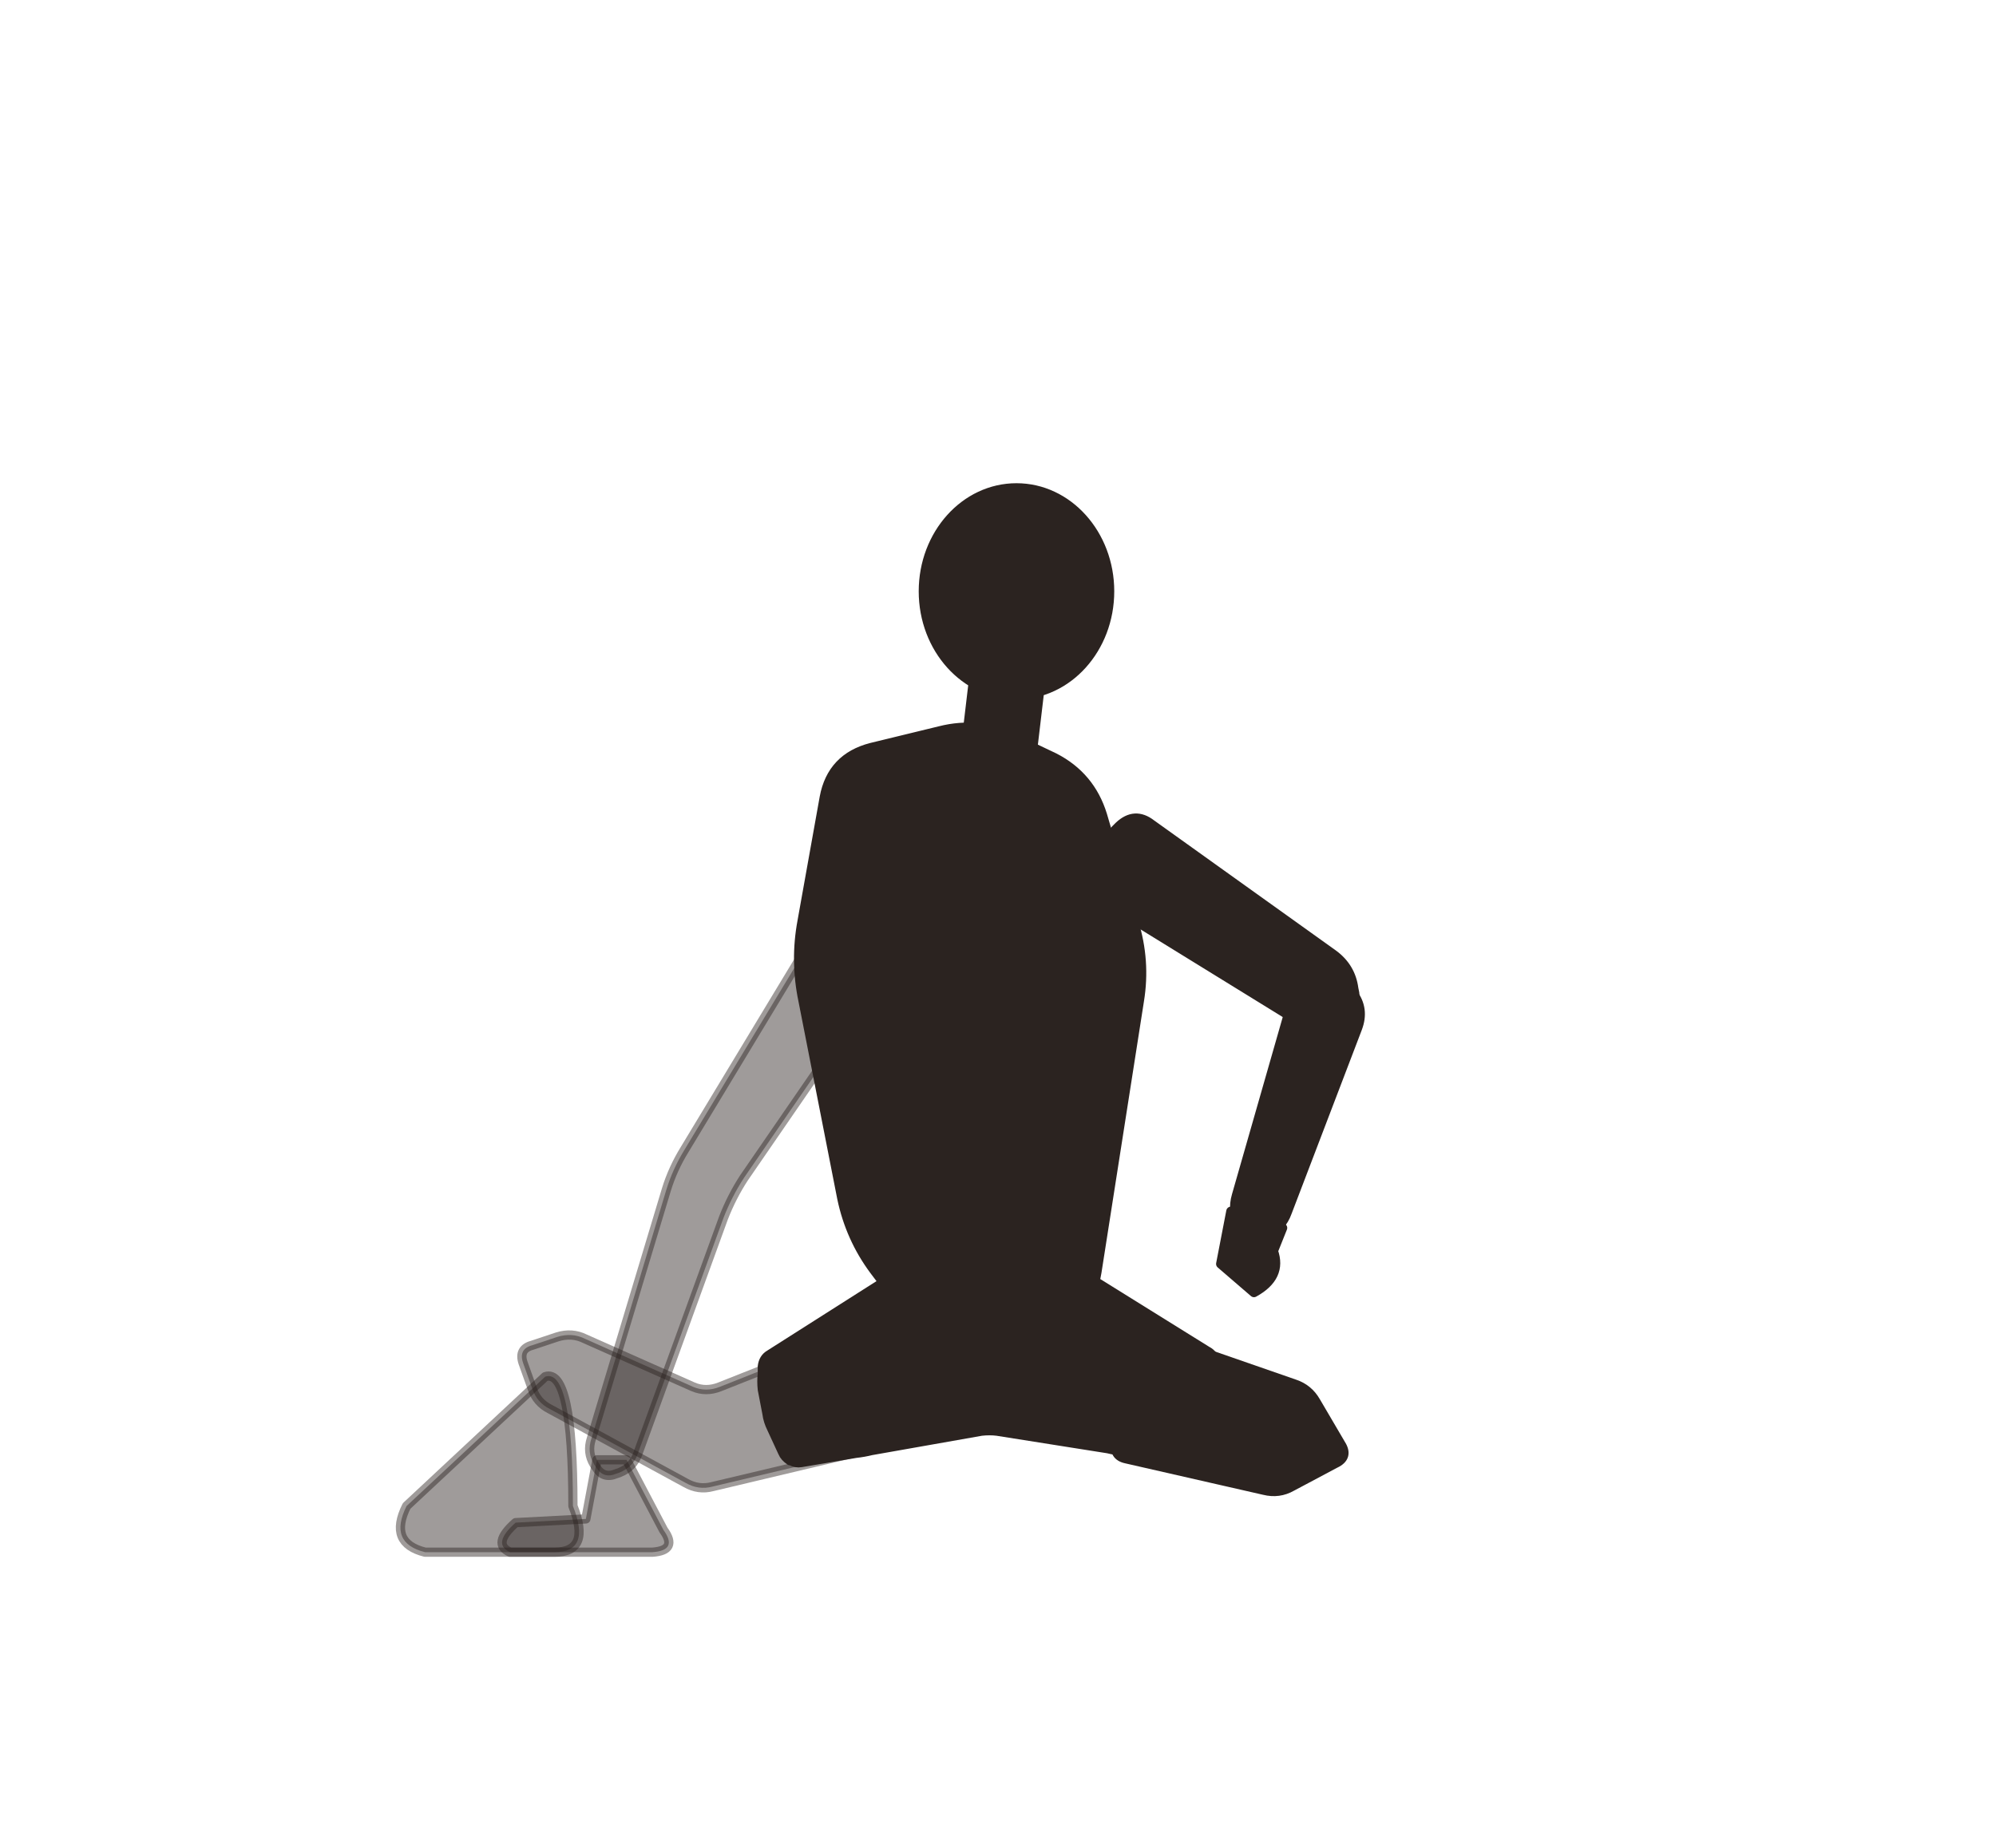
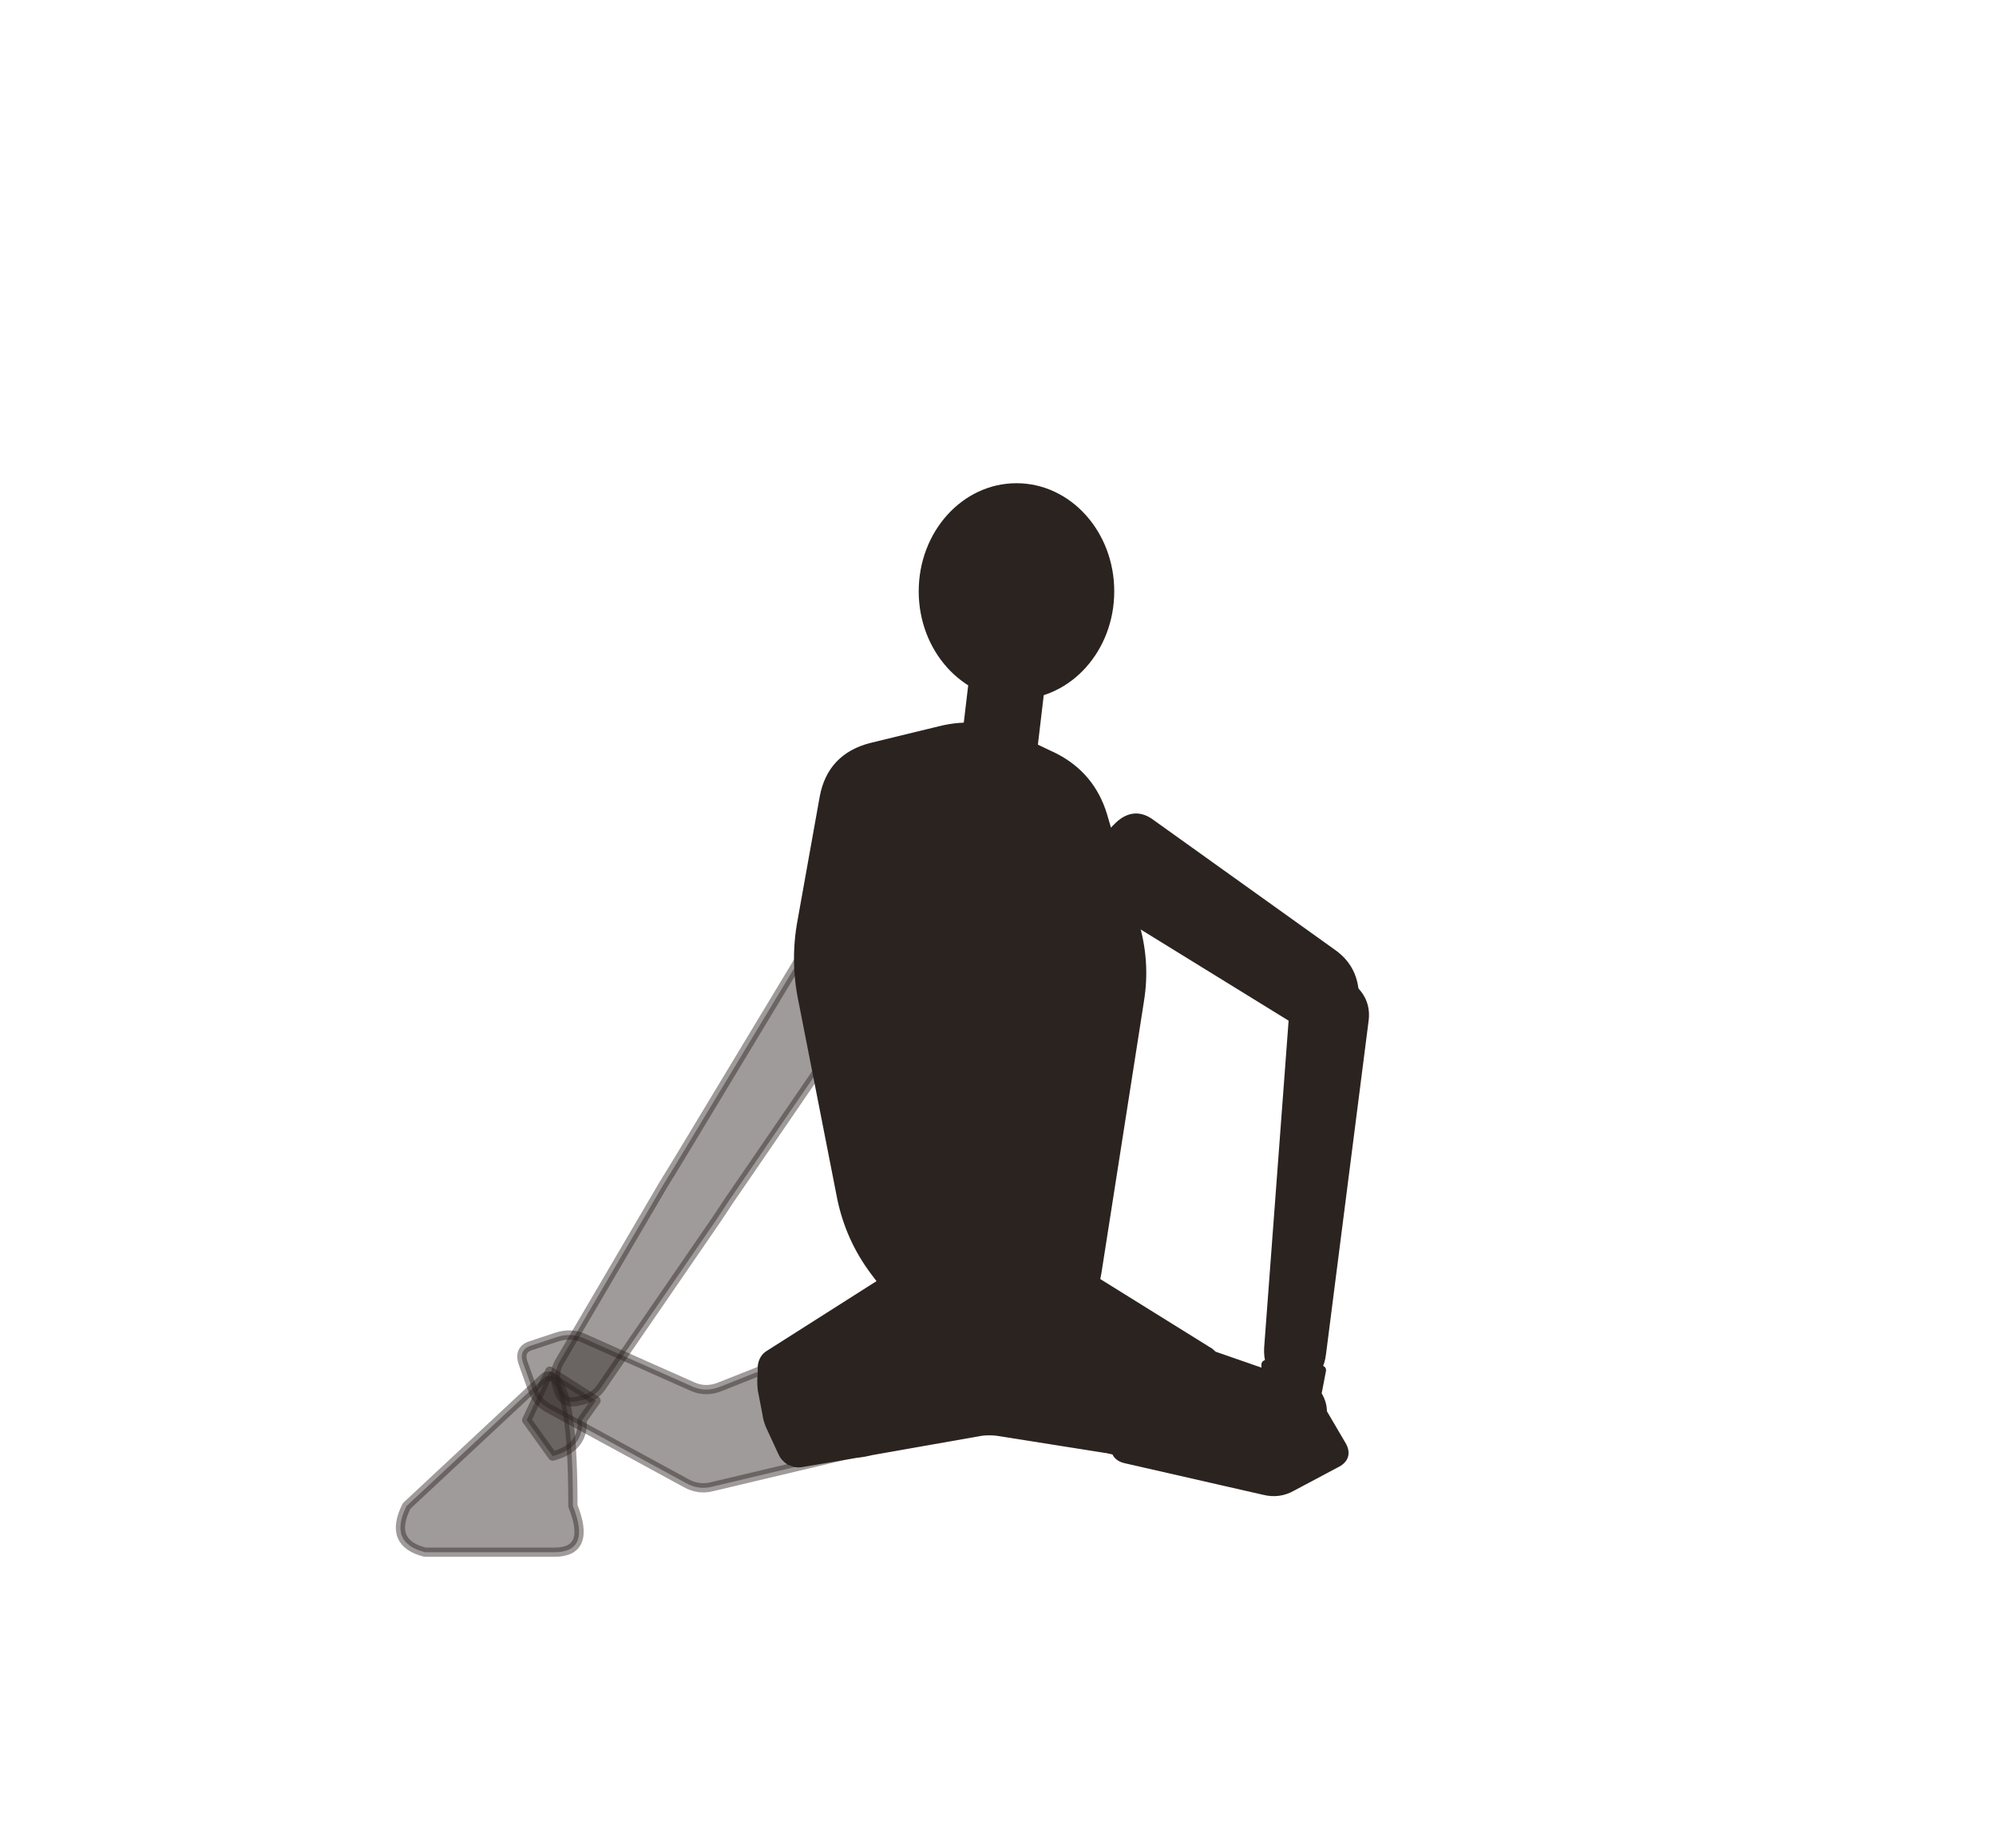
<svg xmlns="http://www.w3.org/2000/svg" viewBox="-8 0 216 200">
  <path d="M 81.5,145.5 L 69.9,150.1 Q 68.4,150.7 67,150.1 L 55.3,144.9 Q 53.9,144.2 52.3,144.7 L 49.6,145.6 Q 48.1,146 48.6,147.5 L 49.6,150.3 Q 50.1,151.8 51.5,152.5 L 66.2,160.5 Q 67.6,161.3 69.1,160.9 L 85.1,157.1 Q 86.6,156.8 86.2,155.2 L 83.5,146.4 Q 83,144.9 81.5,145.5 Z" fill="#2b2320" stroke="#2b2320" stroke-width="1" stroke-linejoin="round" fill-opacity="0.45" stroke-opacity="0.45" />
  <path d="M 54,163 Q 56,168 52,168 L 38,168 Q 34,167 36,163 L 51,149 Q 54,148 54,163 Z" fill="#2b2320" stroke="#2b2320" stroke-width="1" stroke-linejoin="round" fill-opacity="0.45" stroke-opacity="0.45" />
  <path d="M 113.9,157.9 L 128.8,161.3 Q 130.4,161.7 131.8,160.9 L 136.5,158.4 Q 138,157.7 137.1,156.3 L 134.4,151.7 Q 133.6,150.3 132.1,149.8 L 117.7,144.8 Q 116.2,144.3 115.7,145.8 L 112.8,156 Q 112.4,157.6 113.9,157.9 Z" fill="#2b2320" stroke="#2b2320" stroke-width="1" stroke-linejoin="round" />
-   <path d="M 81.2,99.4 L 66.1,124.4 Q 64.8,126.5 64.1,128.8 L 56,155.7 Q 55.5,157.2 56.3,158.5 L 56.5,158.8 Q 57.3,160.1 58.7,159.5 L 59,159.4 Q 60.5,158.8 61,157.4 L 70.3,131.8 Q 71.2,129.5 72.5,127.5 L 88.6,104.1 Q 89.7,102.4 88.3,100.9 L 88,100.6 Q 86.5,99.2 84.6,98.5 L 84.2,98.3 Q 82.3,97.6 81.2,99.4 Z" fill="#2b2320" stroke="#2b2320" stroke-width="1" stroke-linejoin="round" fill-opacity="0.45" stroke-opacity="0.45" />
-   <path d="M 59.8,158 L 63.8,165.6 Q 65.4,167.8 62.6,168 L 56.4,168 L 47.2,168 Q 45.2,167.1 47.8,164.8 L 55.4,164.4 L 56.6,158 Z" fill="#2b2320" stroke="#2b2320" stroke-width="1" stroke-linejoin="round" fill-opacity="0.45" stroke-opacity="0.45" />
+   <path d="M 81.2,99.4 L 66.3,124.1 Q 65.1,126.1 63.8,128.2 L 52.6,147.3 Q 51.8,148.6 52.3,150.1 L 52.4,150.4 Q 52.8,151.9 54.3,151.7 L 54.7,151.6 Q 56.2,151.4 57.1,150.1 L 69.6,131.9 Q 70.9,129.9 72.3,127.9 L 88.6,104.1 Q 89.7,102.4 88.3,100.9 L 88,100.6 Q 86.5,99.2 84.6,98.5 L 84.2,98.3 Q 82.3,97.6 81.2,99.4 Z" fill="#2b2320" stroke="#2b2320" stroke-width="1" stroke-linejoin="round" fill-opacity="0.45" stroke-opacity="0.45" />
+   <path d="M 51.5,148.4 L 49,153.7 L 51.8,157.6 Q 55.2,156.7 55,153.7 L 56.5,151.6 Z" fill="#2b2320" stroke="#2b2320" stroke-width="1" stroke-linejoin="round" fill-opacity="0.45" stroke-opacity="0.45" />
  <path d="M 86.3,80.9 L 93.7,79.1 Q 98,78 101.9,80 L 106.1,82 Q 110,84 111.3,88.2 L 114.7,99.8 Q 116,104 115.3,108.3 L 110.7,137.7 Q 110,142 106.2,144.2 L 99.8,147.8 Q 96,150 93.4,146.5 L 86.6,137.5 Q 84,134 83.1,129.7 L 78.9,108.3 Q 78,104 78.8,99.7 L 81.2,86.3 Q 82,82 86.3,80.9 Z" fill="#2b2320" stroke="#2b2320" stroke-width="1" stroke-linejoin="round" />
  <path d="M 74.5,148.7 L 74.5,147.9 Q 74.6,147 75.3,146.6 L 95.9,133.5 Q 96.6,133 97.5,133.2 L 103.8,134.8 Q 104.6,135 105.4,135.5 L 122.6,146.2 Q 123.4,146.6 123.5,147.5 L 123.5,148.3 Q 123.6,149.1 123.5,150 L 123.1,152.6 Q 123,153.4 122.7,154.2 L 121.5,156.8 Q 121.3,157.4 120.7,157.7 L 120.6,157.8 Q 120.1,158.1 119.5,158 L 113.6,157.1 Q 112.7,157 111.9,156.8 L 99.9,154.9 Q 99.1,154.8 98.2,154.9 L 86.3,157 Q 85.5,157.2 84.6,157.3 L 78.7,158.3 Q 78.1,158.4 77.6,158.1 L 77.5,158.1 Q 76.9,157.7 76.7,157.2 L 75.5,154.6 Q 75.1,153.8 75,153 L 74.5,150.4 Q 74.4,149.5 74.5,148.7 Z" fill="#2b2320" stroke="#2b2320" stroke-width="1" stroke-linejoin="round" />
  <path d="M 131,149.6 L 100.3,140.5 Q 97.5,139.6 94.7,140.9 L 94.1,141.2 Q 91.4,142.5 92.8,145.1 L 93.1,145.7 Q 94.5,148.4 97.4,149.4 L 127.3,160.6 Q 130.1,161.6 132.6,159.8 L 133.6,159.1 Q 136,157.3 135.1,154.5 L 134.8,153.3 Q 133.9,150.4 131,149.6 Z" fill="#2b2320" stroke="#2b2320" stroke-width="1" stroke-linejoin="round" />
  <path d="M 98.3,142.1 Q 99.5,145.2 96.6,147.2 L 91.7,145 L 88.4,142.8 Q 87.4,141.1 89.3,140.1 L 93.3,140.2 Z" fill="#2b2320" stroke="#2b2320" stroke-width="1" stroke-linejoin="round" />
  <path d="M 111.2,97.4 L 131.8,110.1 Q 133.8,111.3 136.1,110.7 L 136.6,110.5 Q 138.8,109.9 138.6,107.5 L 138.5,107 Q 138.2,104.7 136.3,103.3 L 116.6,89.2 Q 114.8,87.8 113.1,89.4 L 112.7,89.8 Q 111.1,91.4 110.2,93.5 L 110.1,94 Q 109.2,96.2 111.2,97.4 Z" fill="#2b2320" stroke="#2b2320" stroke-width="1" stroke-linejoin="round" />
-   <path d="M 131.7,108.8 L 125.8,129.4 Q 125.3,131.1 126.1,132.8 L 126.3,133.1 Q 127.1,134.8 128.7,133.9 L 129,133.7 Q 130.7,132.9 131.3,131.2 L 138.9,111.3 Q 139.7,109.2 138.4,107.5 L 138.2,107.1 Q 136.9,105.3 134.8,106 L 134.4,106.1 Q 132.3,106.8 131.7,108.8 Z" fill="#2b2320" stroke="#2b2320" stroke-width="1" stroke-linejoin="round" />
-   <path d="M 125.2,131.1 L 124.1,136.8 L 127.7,139.9 Q 130.8,138.2 129.8,135.4 L 130.8,132.9 Z" fill="#2b2320" stroke="#2b2320" stroke-width="1" stroke-linejoin="round" />
+   <path d="M 132,109.8 L 129.3,145.9 Q 129.2,147.7 130.3,149.2 L 130.6,149.5 Q 131.7,150.9 133.1,149.7 L 133.4,149.5 Q 134.8,148.3 135,146.5 L 139.6,110.5 Q 139.9,108.4 138.3,107 L 137.9,106.6 Q 136.3,105.2 134.4,106.3 L 134,106.5 Q 132.1,107.6 132,109.8 Z" fill="#2b2320" stroke="#2b2320" stroke-width="1" stroke-linejoin="round" />
+   <path d="M 129,147.7 L 129.2,153.6 L 133.4,155.8 Q 136.1,153.4 134.5,150.9 L 135,148.3 Z" fill="#2b2320" stroke="#2b2320" stroke-width="1" stroke-linejoin="round" />
  <path d="M 103.6,82.4 L 104.7,73.1 A 3.6 3.6 0 0 0 97.5,72.3 L 96.4,81.6 A 3.6 3.6 0 0 0 103.6,82.4 Z" fill="#2b2320" stroke="#2b2320" stroke-width="1" stroke-linejoin="round" />
  <ellipse cx="102" cy="64" rx="10.08" ry="11.2" fill="#2b2320" stroke="#2b2320" stroke-width="1" stroke-linejoin="round" />
</svg>
